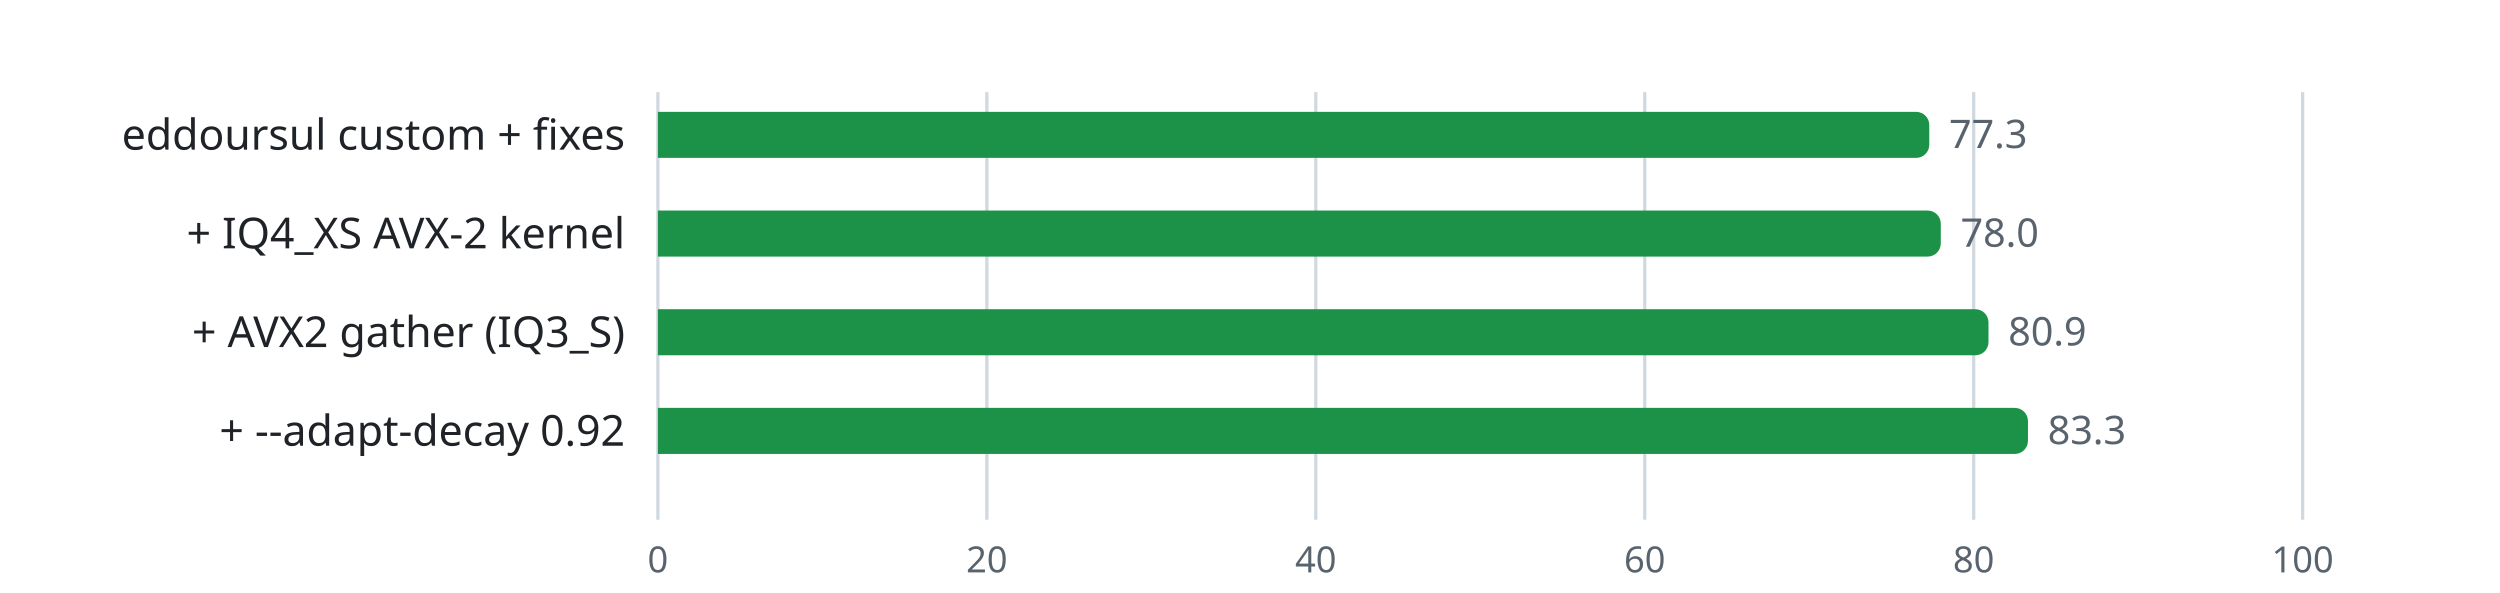
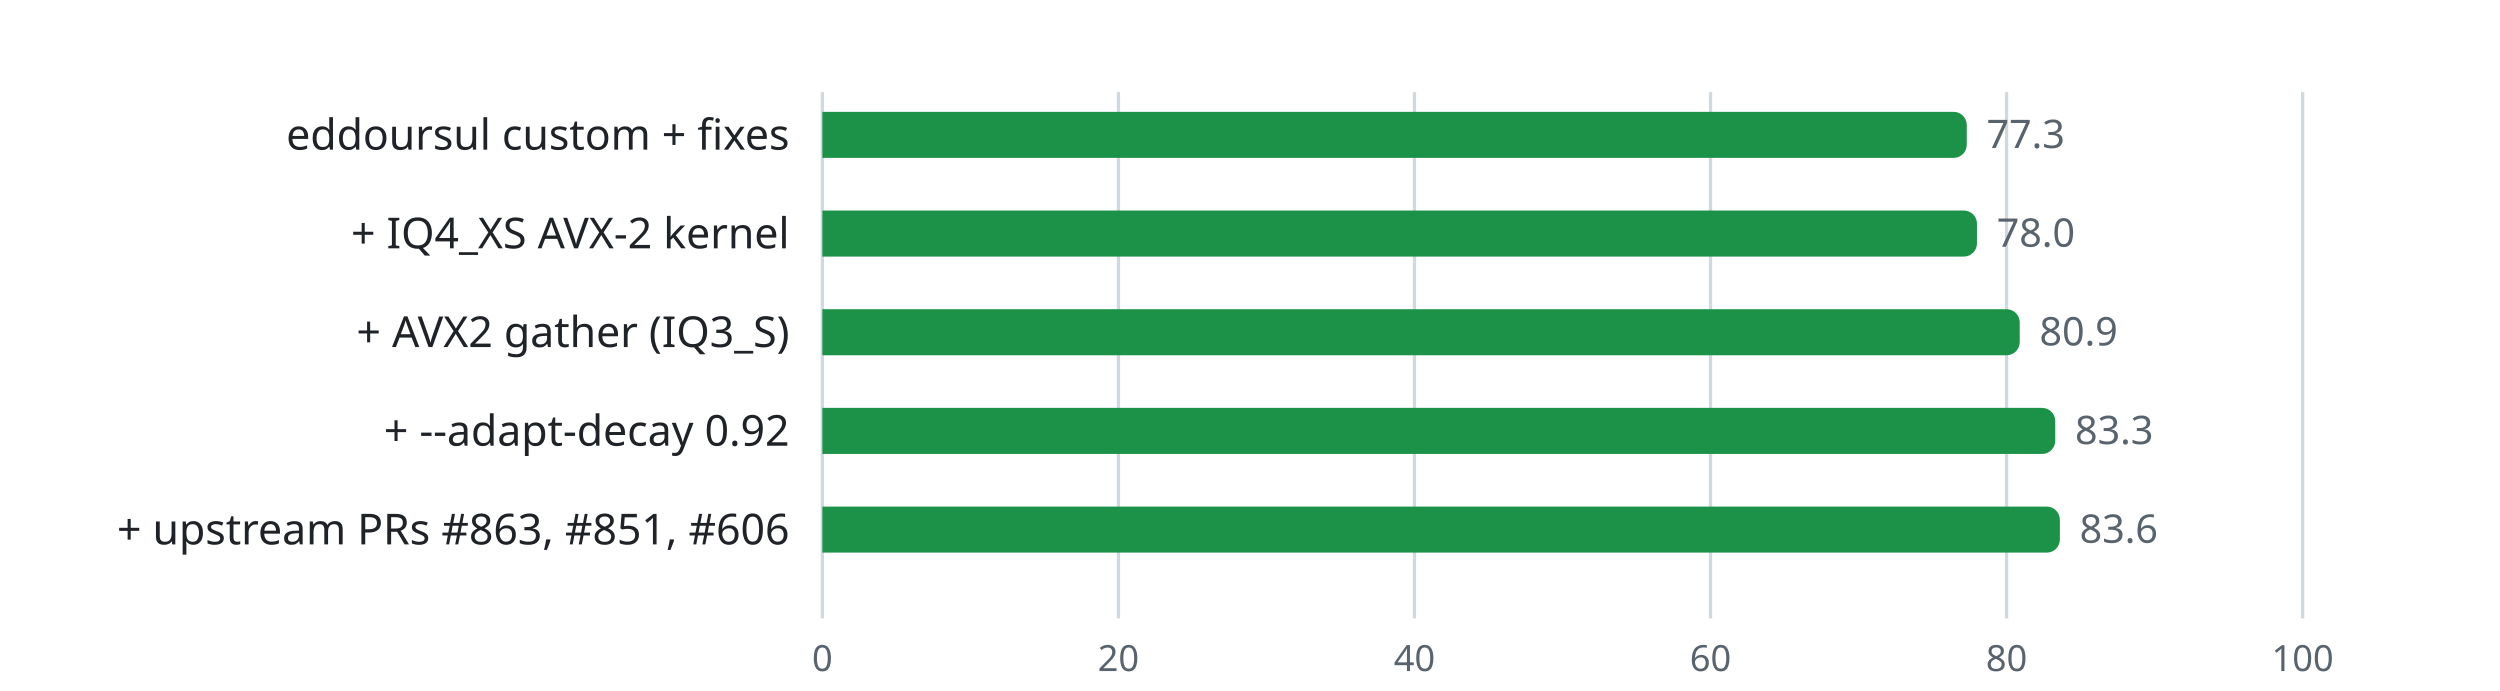
- <svg xmlns="http://www.w3.org/2000/svg" width="760" height="180" viewBox="0 0 760 180" role="img" aria-label="UD-IQ4_XS on the RTX 3090: what each change gave" font-family="-apple-system,BlinkMacSystemFont,'Segoe UI','Noto Sans',Helvetica,Arial,sans-serif">
-   <line x1="200.0" y1="28" x2="200.0" y2="158" stroke="#d1d9e0" stroke-width="1" />
-   <text x="200.0" y="174" font-size="11" fill="#59636e" text-anchor="middle">0</text>
-   <line x1="300.0" y1="28" x2="300.0" y2="158" stroke="#d1d9e0" stroke-width="1" />
-   <text x="300.0" y="174" font-size="11" fill="#59636e" text-anchor="middle">20</text>
-   <line x1="400.0" y1="28" x2="400.0" y2="158" stroke="#d1d9e0" stroke-width="1" />
-   <text x="400.0" y="174" font-size="11" fill="#59636e" text-anchor="middle">40</text>
-   <line x1="500.0" y1="28" x2="500.0" y2="158" stroke="#d1d9e0" stroke-width="1" />
-   <text x="500.0" y="174" font-size="11" fill="#59636e" text-anchor="middle">60</text>
-   <line x1="600.0" y1="28" x2="600.0" y2="158" stroke="#d1d9e0" stroke-width="1" />
-   <text x="600.0" y="174" font-size="11" fill="#59636e" text-anchor="middle">80</text>
-   <line x1="700.0" y1="28" x2="700.0" y2="158" stroke="#d1d9e0" stroke-width="1" />
-   <text x="700.0" y="174" font-size="11" fill="#59636e" text-anchor="middle">100</text>
-   <text x="190" y="45.5" font-size="13" fill="#1f2328" text-anchor="end">eddoursul custom + fixes</text>
-   <path d="M200.0,34.0 h382.5 a4,4 0 0 1 4,4 v6.0 a4,4 0 0 1 -4,4 h-382.5 z" fill="#1b9247" />
-   <text x="592.5" y="45" font-size="12" fill="#59636e">77.3</text>
-   <text x="190" y="75.5" font-size="13" fill="#1f2328" text-anchor="end">+ IQ4_XS AVX-2 kernel</text>
-   <path d="M200.0,64.0 h386.0 a4,4 0 0 1 4,4 v6.0 a4,4 0 0 1 -4,4 h-386.0 z" fill="#1b9247" />
-   <text x="596.0" y="75" font-size="12" fill="#59636e">78.0</text>
-   <text x="190" y="105.5" font-size="13" fill="#1f2328" text-anchor="end">+ AVX2 gather (IQ3_S)</text>
-   <path d="M200.0,94.0 h400.5 a4,4 0 0 1 4,4 v6.0 a4,4 0 0 1 -4,4 h-400.5 z" fill="#1b9247" />
-   <text x="610.5" y="105" font-size="12" fill="#59636e">80.9</text>
-   <text x="190" y="135.5" font-size="13" fill="#1f2328" text-anchor="end">+ --adapt-decay 0.92</text>
-   <path d="M200.0,124.0 h412.5 a4,4 0 0 1 4,4 v6.0 a4,4 0 0 1 -4,4 h-412.5 z" fill="#1b9247" />
-   <text x="622.5" y="135" font-size="12" fill="#59636e">83.3</text>
+ <svg xmlns="http://www.w3.org/2000/svg" width="760" height="210" viewBox="0 0 760 210" role="img" aria-label="UD-IQ4_XS on the RTX 3090: what each change gave" font-family="-apple-system,BlinkMacSystemFont,'Segoe UI','Noto Sans',Helvetica,Arial,sans-serif">
+   <line x1="250.0" y1="28" x2="250.0" y2="188" stroke="#d1d9e0" stroke-width="1" />
+   <text x="250.0" y="204" font-size="11" fill="#59636e" text-anchor="middle">0</text>
+   <line x1="340.0" y1="28" x2="340.0" y2="188" stroke="#d1d9e0" stroke-width="1" />
+   <text x="340.0" y="204" font-size="11" fill="#59636e" text-anchor="middle">20</text>
+   <line x1="430.0" y1="28" x2="430.0" y2="188" stroke="#d1d9e0" stroke-width="1" />
+   <text x="430.0" y="204" font-size="11" fill="#59636e" text-anchor="middle">40</text>
+   <line x1="520.0" y1="28" x2="520.0" y2="188" stroke="#d1d9e0" stroke-width="1" />
+   <text x="520.0" y="204" font-size="11" fill="#59636e" text-anchor="middle">60</text>
+   <line x1="610.0" y1="28" x2="610.0" y2="188" stroke="#d1d9e0" stroke-width="1" />
+   <text x="610.0" y="204" font-size="11" fill="#59636e" text-anchor="middle">80</text>
+   <line x1="700.0" y1="28" x2="700.0" y2="188" stroke="#d1d9e0" stroke-width="1" />
+   <text x="700.0" y="204" font-size="11" fill="#59636e" text-anchor="middle">100</text>
+   <text x="240" y="45.5" font-size="13" fill="#1f2328" text-anchor="end">eddoursul custom + fixes</text>
+   <path d="M250.0,34.0 h343.9 a4,4 0 0 1 4,4 v6.0 a4,4 0 0 1 -4,4 h-343.9 z" fill="#1b9247" />
+   <text x="603.9" y="45" font-size="12" fill="#59636e">77.3</text>
+   <text x="240" y="75.5" font-size="13" fill="#1f2328" text-anchor="end">+ IQ4_XS AVX-2 kernel</text>
+   <path d="M250.0,64.0 h347.0 a4,4 0 0 1 4,4 v6.0 a4,4 0 0 1 -4,4 h-347.0 z" fill="#1b9247" />
+   <text x="607.0" y="75" font-size="12" fill="#59636e">78.0</text>
+   <text x="240" y="105.5" font-size="13" fill="#1f2328" text-anchor="end">+ AVX2 gather (IQ3_S)</text>
+   <path d="M250.0,94.0 h360.0 a4,4 0 0 1 4,4 v6.0 a4,4 0 0 1 -4,4 h-360.0 z" fill="#1b9247" />
+   <text x="620.0" y="105" font-size="12" fill="#59636e">80.9</text>
+   <text x="240" y="135.5" font-size="13" fill="#1f2328" text-anchor="end">+ --adapt-decay 0.92</text>
+   <path d="M250.0,124.0 h370.8 a4,4 0 0 1 4,4 v6.0 a4,4 0 0 1 -4,4 h-370.8 z" fill="#1b9247" />
+   <text x="630.8" y="135" font-size="12" fill="#59636e">83.3</text>
+   <text x="240" y="165.5" font-size="13" fill="#1f2328" text-anchor="end">+ upstream PRs #863, #851, #606</text>
+   <path d="M250.0,154.0 h372.2 a4,4 0 0 1 4,4 v6.0 a4,4 0 0 1 -4,4 h-372.2 z" fill="#1b9247" />
+   <text x="632.2" y="165" font-size="12" fill="#59636e">83.6</text>
</svg>
